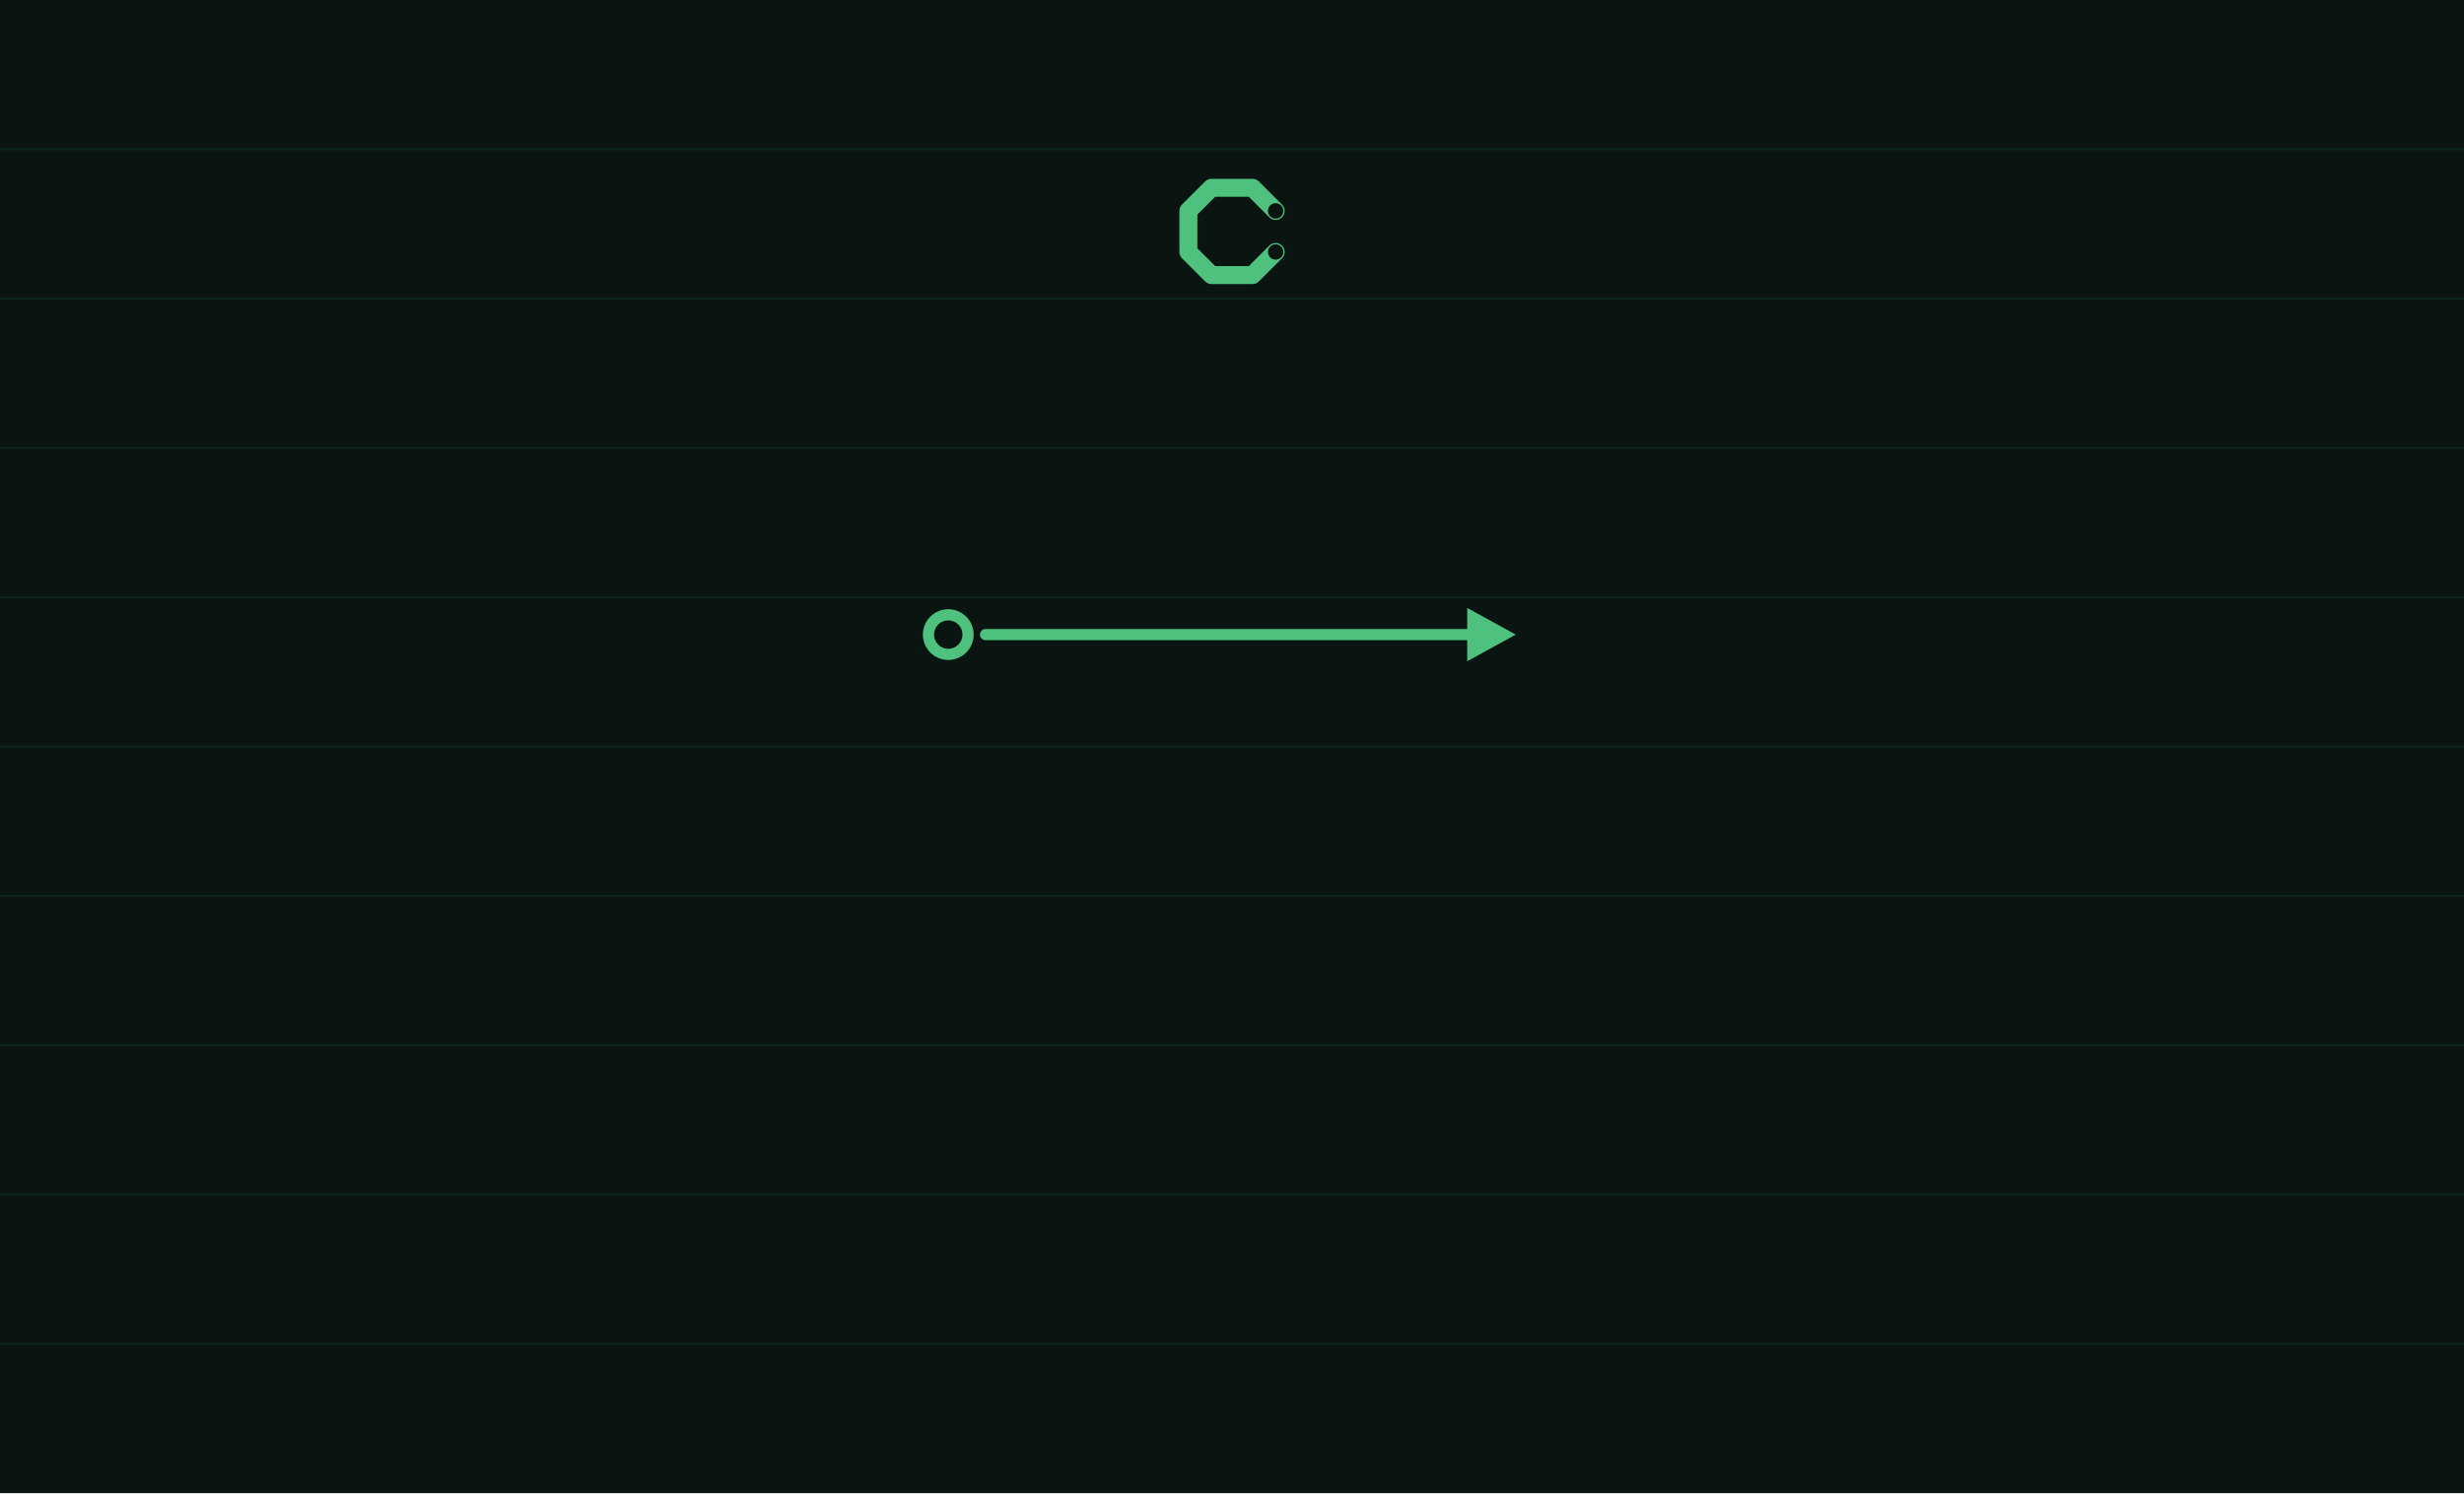
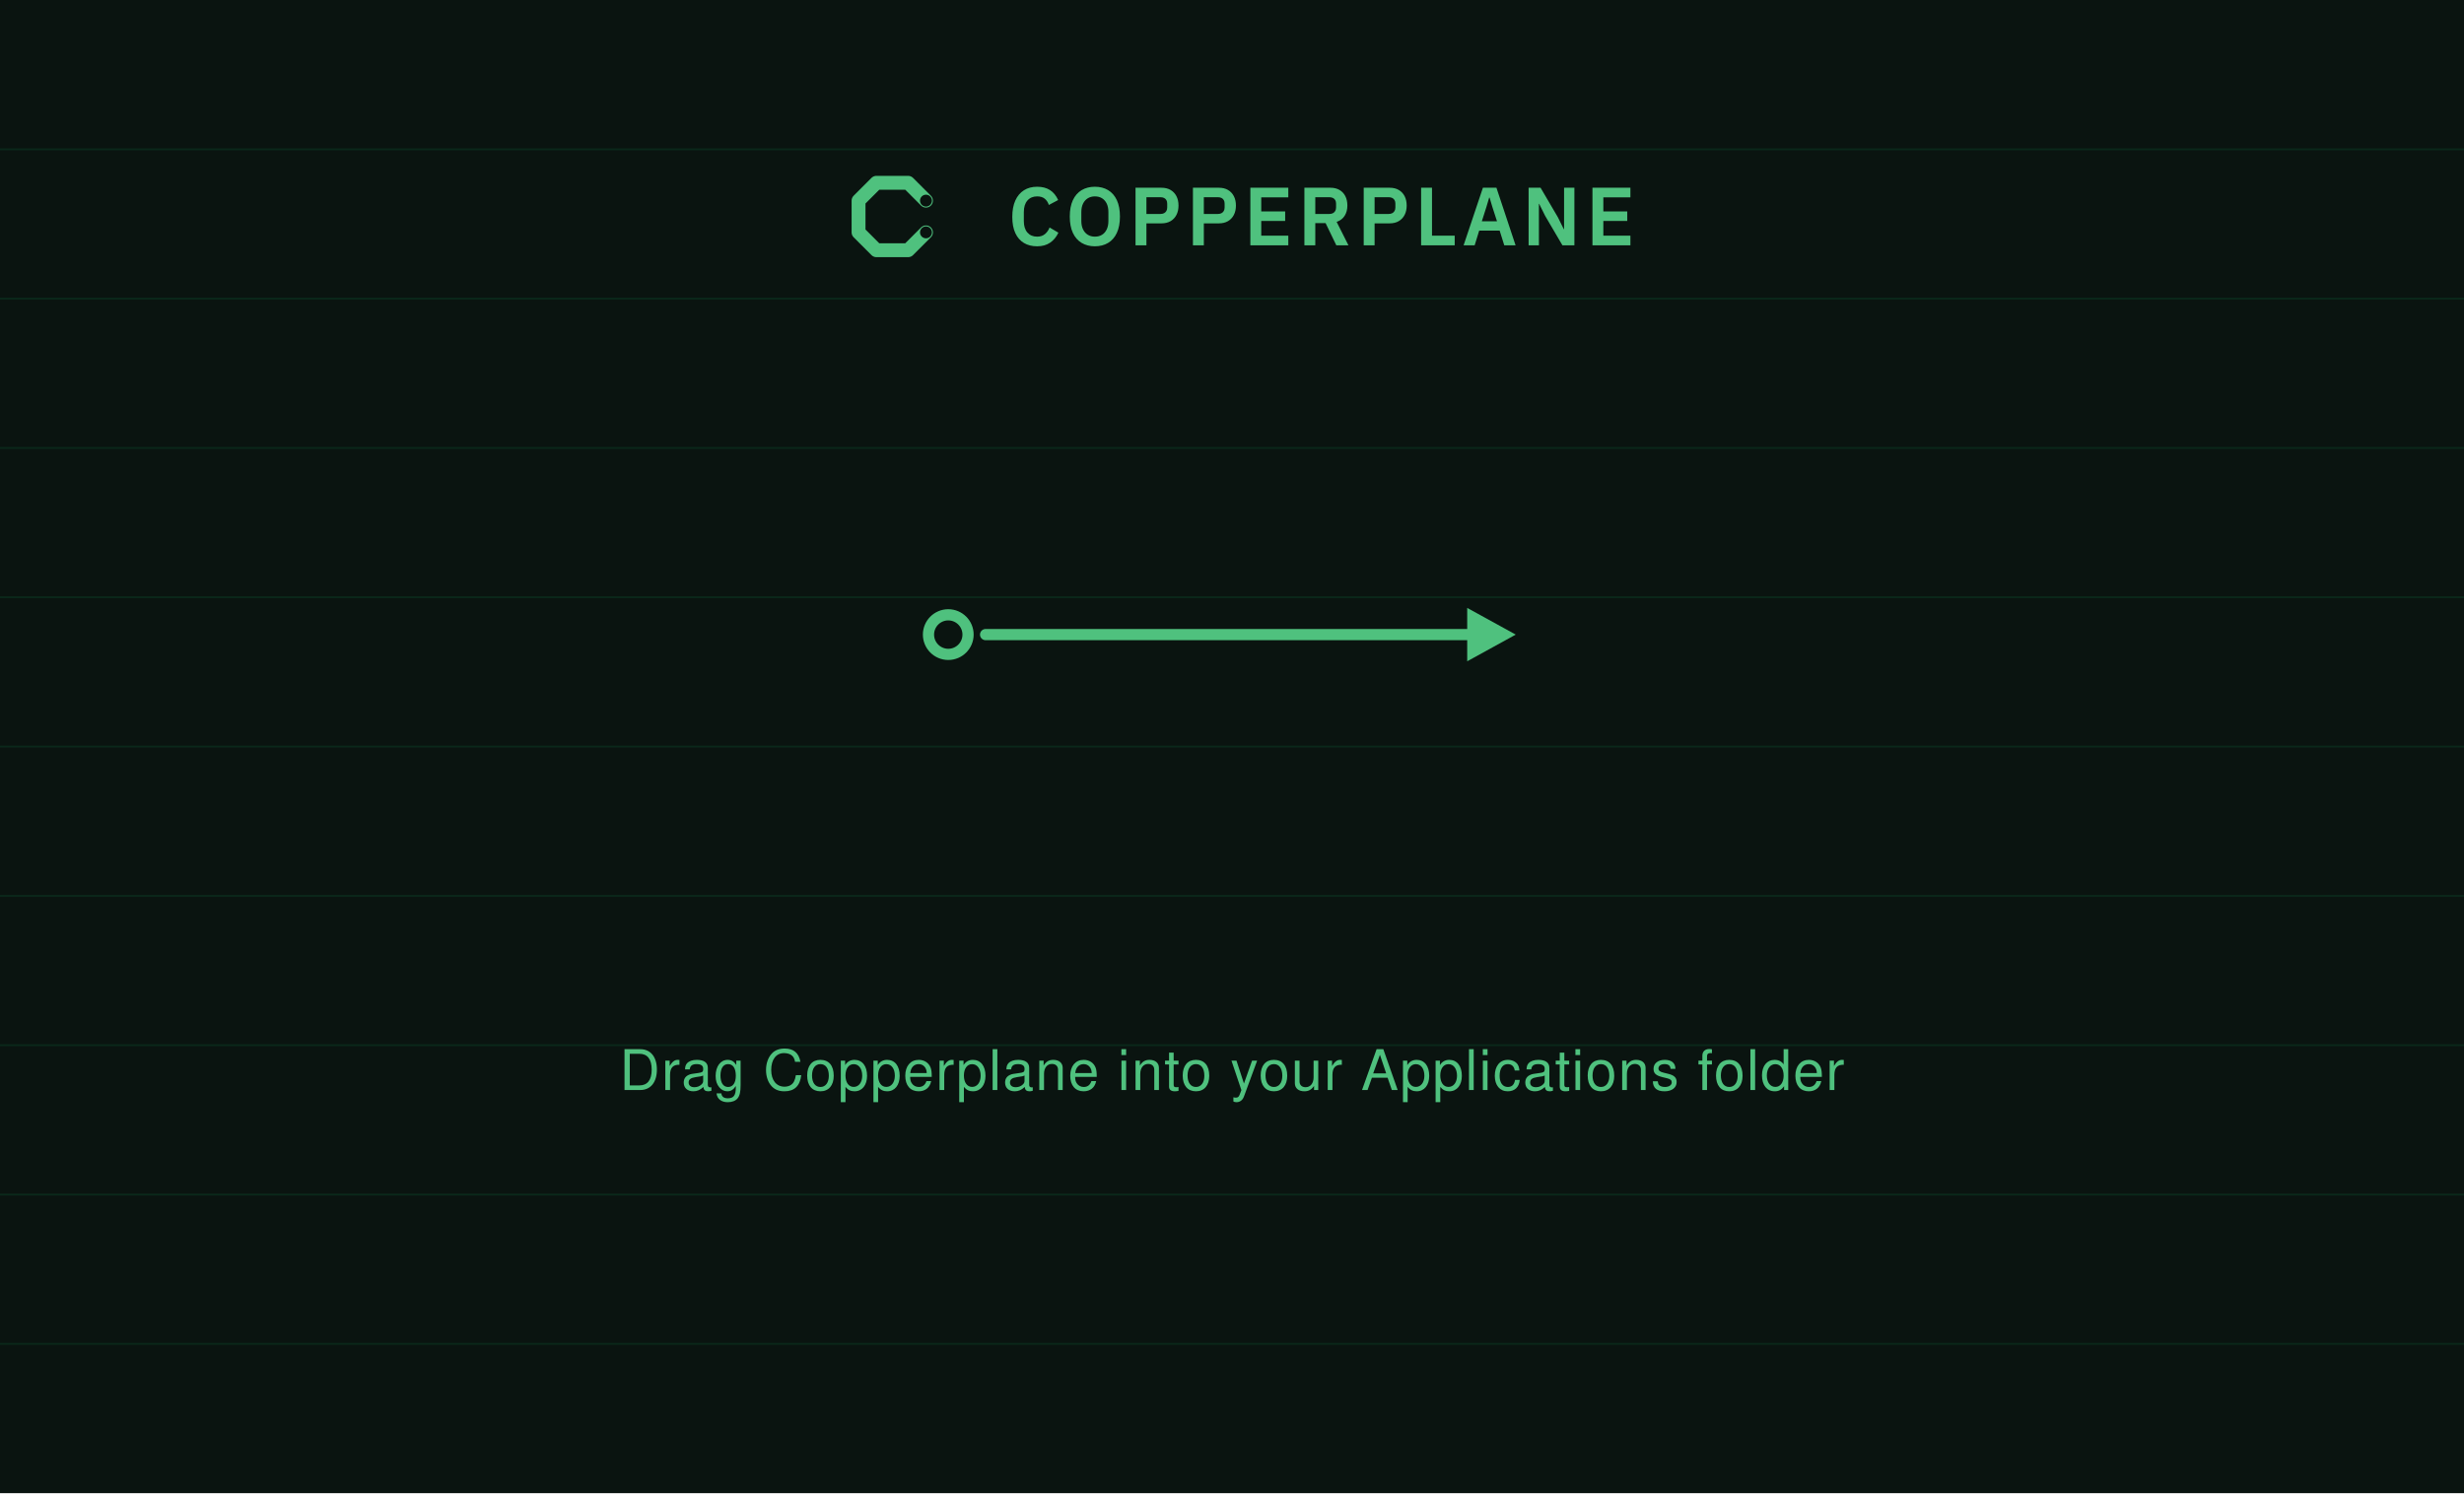
<svg xmlns="http://www.w3.org/2000/svg" width="660" height="400" viewBox="0 0 660 400">
  <rect width="660" height="400" fill="#0A1410" />
  <path d="M0 40 H660" stroke="#0B5C34" stroke-width="0.5" opacity="0.28" />
  <path d="M0 80 H660" stroke="#0B5C34" stroke-width="0.5" opacity="0.28" />
  <path d="M0 120 H660" stroke="#0B5C34" stroke-width="0.5" opacity="0.28" />
  <path d="M0 160 H660" stroke="#0B5C34" stroke-width="0.5" opacity="0.28" />
  <path d="M0 200 H660" stroke="#0B5C34" stroke-width="0.5" opacity="0.28" />
  <path d="M0 240 H660" stroke="#0B5C34" stroke-width="0.5" opacity="0.28" />
  <path d="M0 280 H660" stroke="#0B5C34" stroke-width="0.5" opacity="0.28" />
  <path d="M0 320 H660" stroke="#0B5C34" stroke-width="0.5" opacity="0.28" />
  <path d="M0 360 H660" stroke="#0B5C34" stroke-width="0.5" opacity="0.28" />
-   <g transform="translate(308.0,40.0) scale(0.6875)">
+   <g transform="translate(222.00,41.00) scale(0.5312)">
    <path d="M49 24 L40 15 L24 15 L15 24 L15 40 L24 49 L40 49 L49 40" fill="none" stroke="#4FC17E" stroke-width="7.0" stroke-linecap="round" stroke-linejoin="round" />
    <circle cx="49.0" cy="24.0" r="3.0" fill="#0A1410" />
    <circle cx="49.0" cy="40.0" r="3.0" fill="#0A1410" />
  </g>
+   <g transform="translate(270.00,48.44) scale(0.15423)">
+     <g transform="translate(0,112.0)">
+       <path d="M50.57 1.72Q37.39 1.72 27.72 -4.01Q18.05 -9.74 12.75 -21.13Q7.45 -32.52 7.45 -49.28Q7.45 -66.19 12.75 -77.87Q18.05 -89.54 27.72 -95.63Q37.39 -101.72 50.57 -101.72Q63.90 -101.72 72.85 -95.99Q81.81 -90.26 87.11 -78.65L70.92 -70.06Q68.77 -76.79 63.90 -80.87Q59.03 -84.96 50.57 -84.96Q39.97 -84.96 33.74 -77.79Q27.51 -70.63 27.51 -57.74V-41.98Q27.51 -29.23 33.74 -22.13Q39.97 -15.04 50.57 -15.04Q59.03 -15.04 64.33 -19.63Q69.63 -24.21 72.21 -30.95L87.54 -21.92Q82.23 -10.74 73.07 -4.51Q63.90 1.72 50.57 1.72ZM150.86 1.72Q137.82 1.72 127.94 -4.15Q118.05 -10.03 112.68 -21.56Q107.31 -33.09 107.31 -50.00Q107.31 -66.91 112.68 -78.44Q118.05 -89.97 127.94 -95.85Q137.82 -101.72 150.86 -101.72Q164.04 -101.72 173.85 -95.85Q183.67 -89.97 189.04 -78.44Q194.41 -66.91 194.41 -50.00Q194.41 -33.09 189.04 -21.56Q183.67 -10.03 173.85 -4.15Q164.04 1.72 150.86 1.72ZM150.86 -15.04Q158.17 -15.04 163.40 -18.34Q168.62 -21.63 171.49 -27.72Q174.36 -33.81 174.36 -42.26V-57.74Q174.36 -66.33 171.49 -72.35Q168.62 -78.37 163.40 -81.66Q158.17 -84.96 150.86 -84.96Q143.84 -84.96 138.54 -81.66Q133.24 -78.37 130.30 -72.35Q127.36 -66.33 127.36 -57.74V-42.26Q127.36 -33.81 130.30 -27.72Q133.24 -21.63 138.54 -18.34Q143.84 -15.04 150.86 -15.04ZM240.40 0.00H221.49V-100.00H266.48Q275.79 -100.00 282.38 -96.13Q288.97 -92.26 292.55 -85.32Q296.13 -78.37 296.13 -69.05Q296.13 -59.74 292.55 -52.79Q288.97 -45.85 282.38 -41.98Q275.79 -38.11 266.48 -38.11H240.40ZM240.40 -83.52V-54.44H264.76Q268.48 -54.44 271.06 -55.80Q273.64 -57.16 275.07 -59.67Q276.50 -62.18 276.50 -65.76V-72.35Q276.50 -76.07 275.07 -78.51Q273.64 -80.95 271.06 -82.23Q268.48 -83.52 264.76 -83.52ZM340.11 0.00H321.20V-100.00H366.19Q375.50 -100.00 382.09 -96.13Q388.68 -92.26 392.26 -85.32Q395.85 -78.37 395.85 -69.05Q395.85 -59.74 392.26 -52.79Q388.68 -45.85 382.09 -41.98Q375.50 -38.11 366.19 -38.11H340.11ZM340.11 -83.52V-54.44H364.47Q368.19 -54.44 370.77 -55.80Q373.35 -57.16 374.79 -59.67Q376.22 -62.18 376.22 -65.76V-72.35Q376.22 -76.07 374.79 -78.51Q373.35 -80.95 370.77 -82.23Q368.19 -83.52 364.47 -83.52ZM486.82 0.00H420.92V-100.00H486.82V-83.24H439.83V-58.88H481.38V-42.26H439.83V-16.76H486.82ZM533.67 -38.54V0.00H514.76V-100.00H559.89Q569.05 -100.00 575.64 -96.20Q582.23 -92.41 585.82 -85.46Q589.40 -78.51 589.40 -69.05Q589.40 -58.88 584.74 -51.36Q580.09 -43.84 570.77 -40.69L591.26 0.00H570.20L551.58 -38.54ZM533.67 -54.44H558.02Q561.75 -54.44 564.33 -55.80Q566.91 -57.16 568.34 -59.67Q569.77 -62.18 569.77 -65.76V-72.35Q569.77 -76.07 568.34 -78.51Q566.91 -80.95 564.33 -82.23Q561.75 -83.52 558.02 -83.52H533.67ZM636.68 0.00H617.77V-100.00H662.75Q672.06 -100.00 678.65 -96.13Q685.24 -92.26 688.83 -85.32Q692.41 -78.37 692.41 -69.05Q692.41 -59.74 688.83 -52.79Q685.24 -45.85 678.65 -41.98Q672.06 -38.11 662.75 -38.11H636.68ZM636.68 -83.52V-54.44H661.03Q664.76 -54.44 667.34 -55.80Q669.91 -57.16 671.35 -59.67Q672.78 -62.18 672.78 -65.76V-72.35Q672.78 -76.07 671.35 -78.51Q669.91 -80.95 667.34 -82.23Q664.76 -83.52 661.03 -83.52ZM775.79 0.00H717.48V-100.00H736.39V-16.76H775.79ZM881.52 0.00H861.89L853.87 -25.50H818.34L810.46 0.00H791.26L824.79 -100.00H848.28ZM849.28 -41.69 841.12 -66.91 836.39 -82.81H835.67L830.95 -66.91L822.92 -41.69ZM962.89 0.00 932.81 -51.29 922.49 -72.06H922.06V-50.72V0.00H904.15V-100.00H924.93L955.01 -48.71L965.33 -27.94H965.76V-49.28V-100.00H983.67V0.00ZM1080.95 0.00H1015.04V-100.00H1080.95V-83.24H1033.95V-58.88H1075.50V-42.26H1033.95V-16.76H1080.95Z" fill="#4FC17E" />
+     </g>
+   </g>
  <circle cx="254" cy="170" r="5.3" fill="none" stroke="#4FC17E" stroke-width="3" />
  <path d="M264 170 L393.0 170" stroke="#4FC17E" stroke-width="3" stroke-linecap="round" />
  <path d="M393.0 162.85 L406 170 L393.0 177.15 Z" fill="#4FC17E" />
+   <text x="330.0" y="292" text-anchor="middle" font-family="Helvetica Neue, Helvetica, Arial, sans-serif" font-size="15" letter-spacing="0.4" fill="#4FC17E">Drag Copperplane into your Applications folder</text>
</svg>
